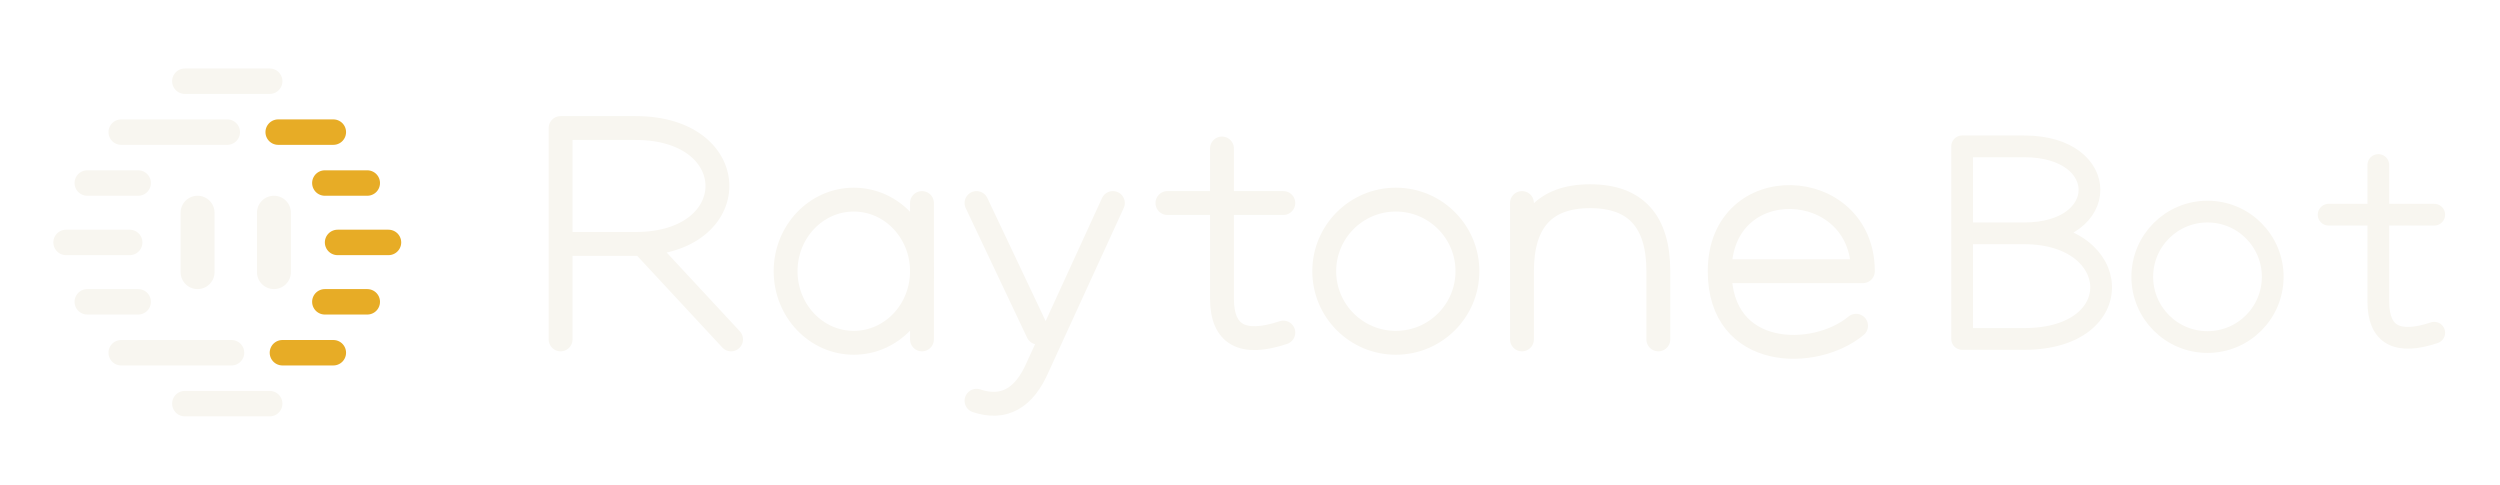
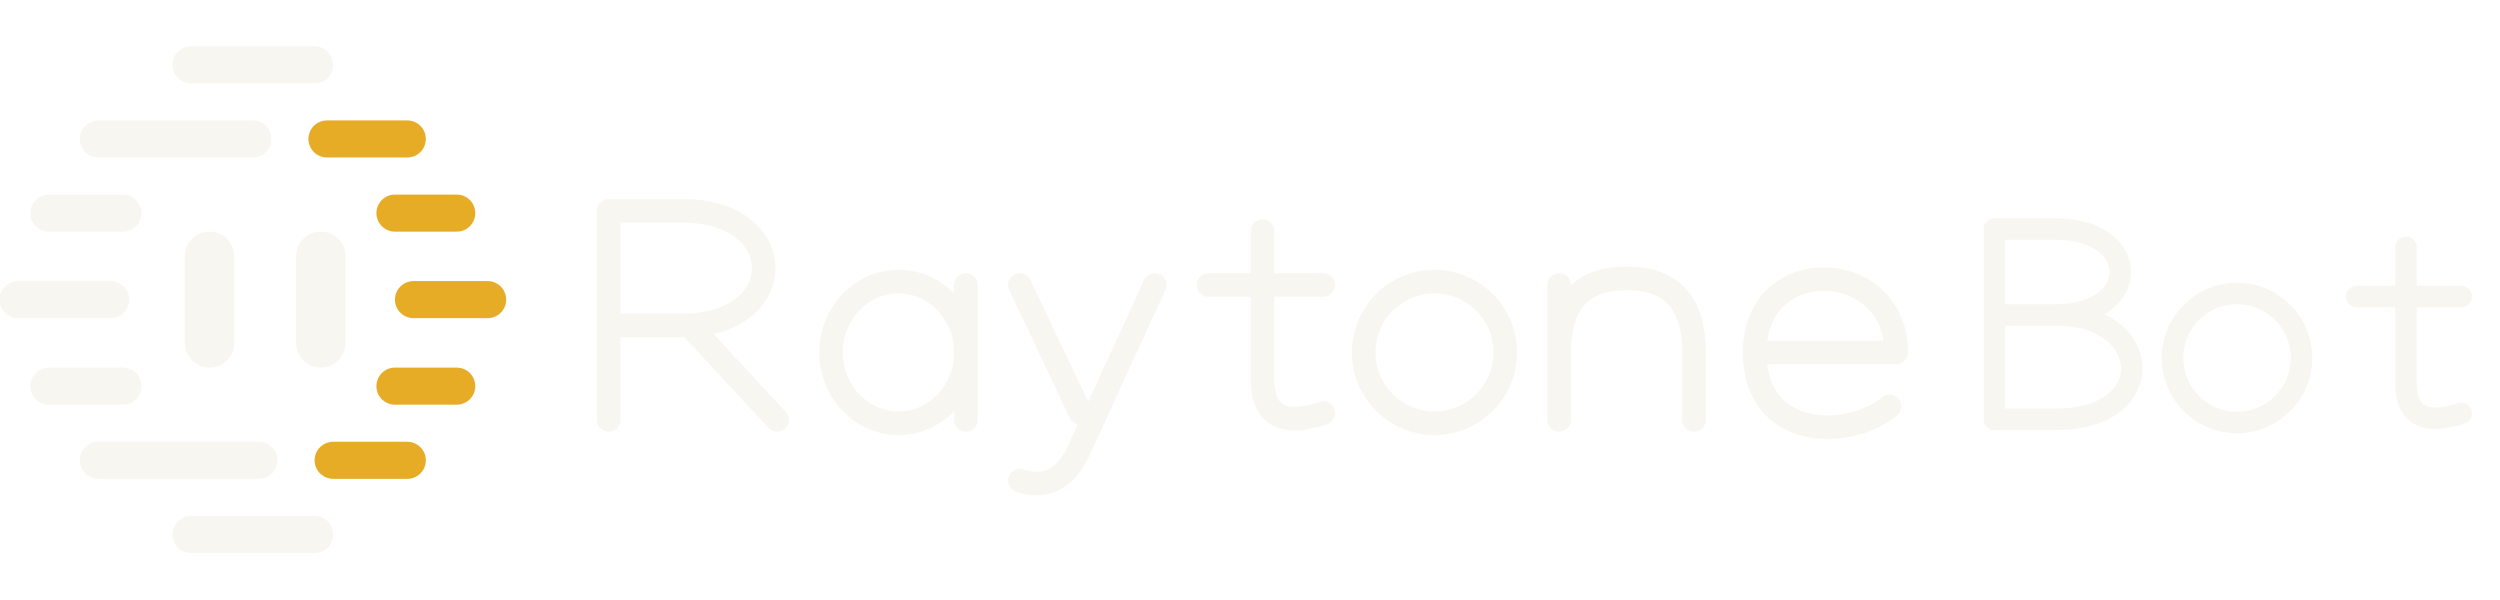
- <svg xmlns="http://www.w3.org/2000/svg" width="330" height="64" viewBox="0 0 330 64" color="#F8F6F0" role="img" aria-labelledby="raytone-bot-title">
-   <g transform="translate(2 4) scale(.56)">
+ <svg xmlns="http://www.w3.org/2000/svg" width="267" height="64" viewBox="0 0 267 64" color="#F8F6F0" role="img" aria-labelledby="raytone-bot-title">
+   <g transform="translate(-6 -1) scale(.66)">
    <g fill="none" stroke="currentColor" stroke-width="6" stroke-linecap="round">
      <path d="M40 12H60M25 24H50M17 36H29M12 50H27M17 64H29M25 76H51M40 88H60" />
    </g>
    <g fill="none" stroke="#E7AC26" stroke-width="6" stroke-linecap="round">
      <path d="M62 24H75M73 36H83M76 50H88M73 64H83M63 76H75" />
    </g>
    <g fill="currentColor">
      <rect x="39" y="39" width="8" height="22" rx="4" />
      <rect x="57" y="39" width="8" height="22" rx="4" />
    </g>
  </g>
-   <g fill="none" stroke="currentColor" stroke-width="3.5" stroke-linecap="round" stroke-linejoin="round" transform="translate(74 16) scale(.9)">
+   <g fill="none" stroke="currentColor" stroke-width="3.5" stroke-linecap="round" stroke-linejoin="round" transform="translate(65 21.8) scale(.72)">
    <path d="M0 32V1H11C27 1 27 18 11 18H0M12 18L25 32" />
    <g transform="translate(33)">
      <path d="M20 12V32" />
      <ellipse cx="10" cy="22" rx="10" ry="10.5" />
    </g>
    <path transform="translate(61)" d="M0 12L9 31M20 12L9 36Q6 43 0 41" />
    <path transform="translate(89)" d="M8 4V26Q8 34 17 31M0 12H17" />
    <ellipse transform="translate(112)" cx="10.5" cy="22" rx="10.5" ry="10.5" />
    <path transform="translate(141)" d="M0 32V12M0 22Q0 11 10 11Q20 11 20 22V32" />
    <path transform="translate(170)" d="M0 22H21C21 8 0 7 0 22C0 35 14 35 20 30" />
  </g>
-   <g fill="none" stroke="currentColor" stroke-width="3.5" stroke-linecap="round" stroke-linejoin="round" transform="translate(259 18.5) scale(.82)">
+   <g fill="none" stroke="currentColor" stroke-width="3.5" stroke-linecap="round" stroke-linejoin="round" transform="translate(213 23.8) scale(.656)">
    <path d="M0 32V1H10C24 1 24 15 10 15H0M10 15C26 15 27 32 10 32H0" />
    <ellipse transform="translate(29)" cx="10.5" cy="22" rx="10.5" ry="10.5" />
    <path transform="translate(59)" d="M8 4V26Q8 34 17 31M0 12H17" />
  </g>
</svg>
